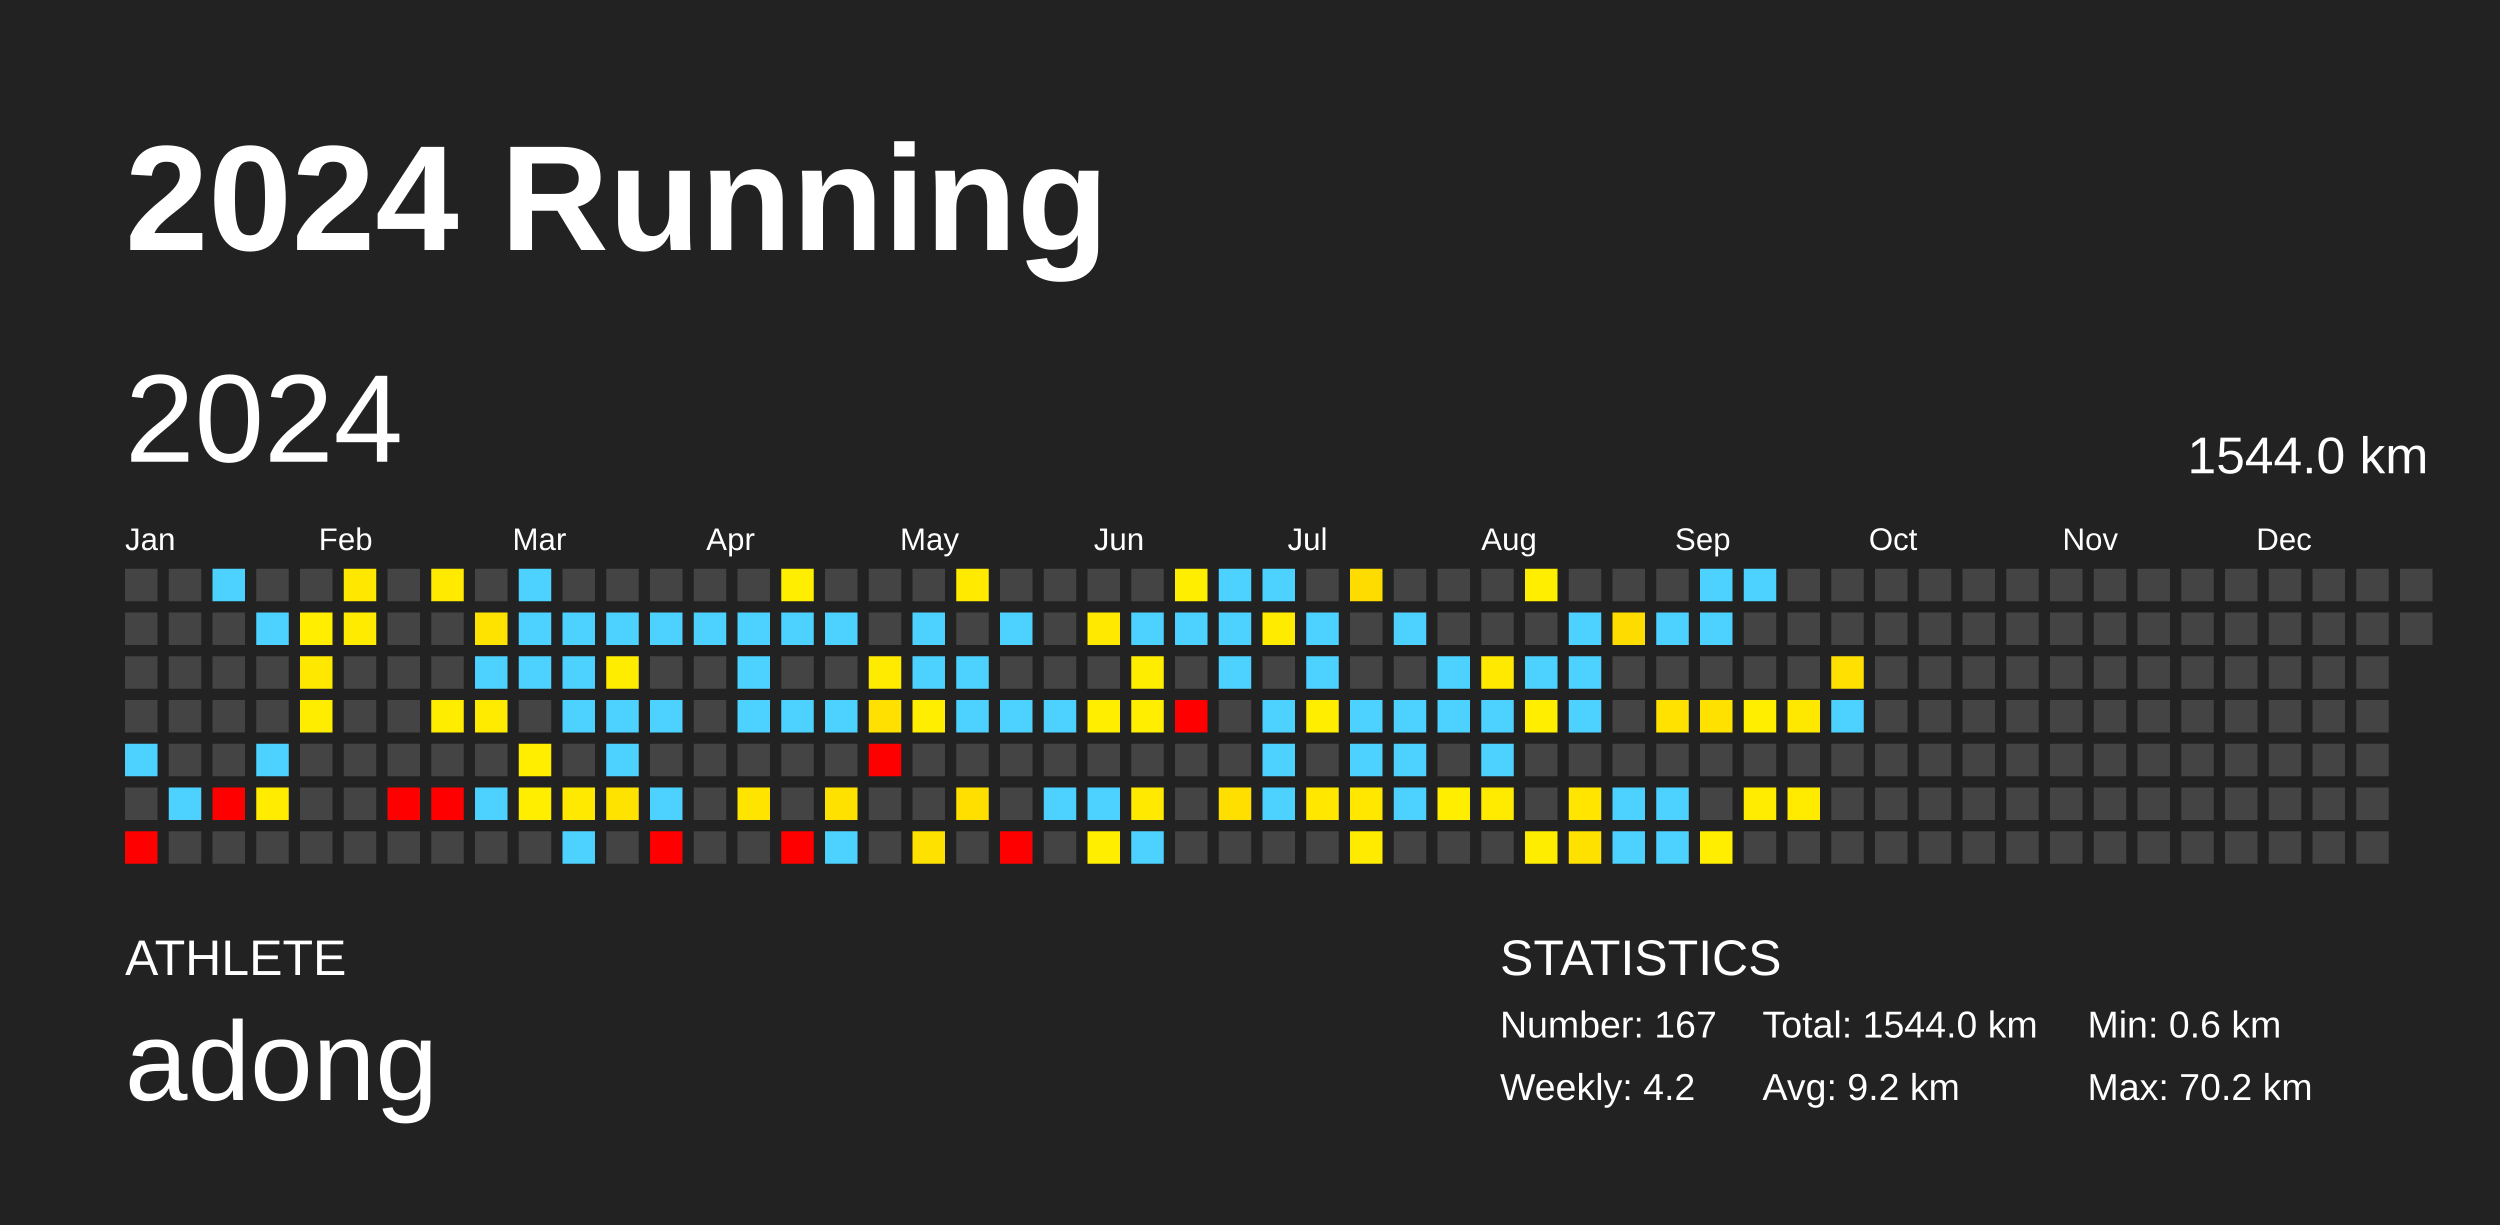
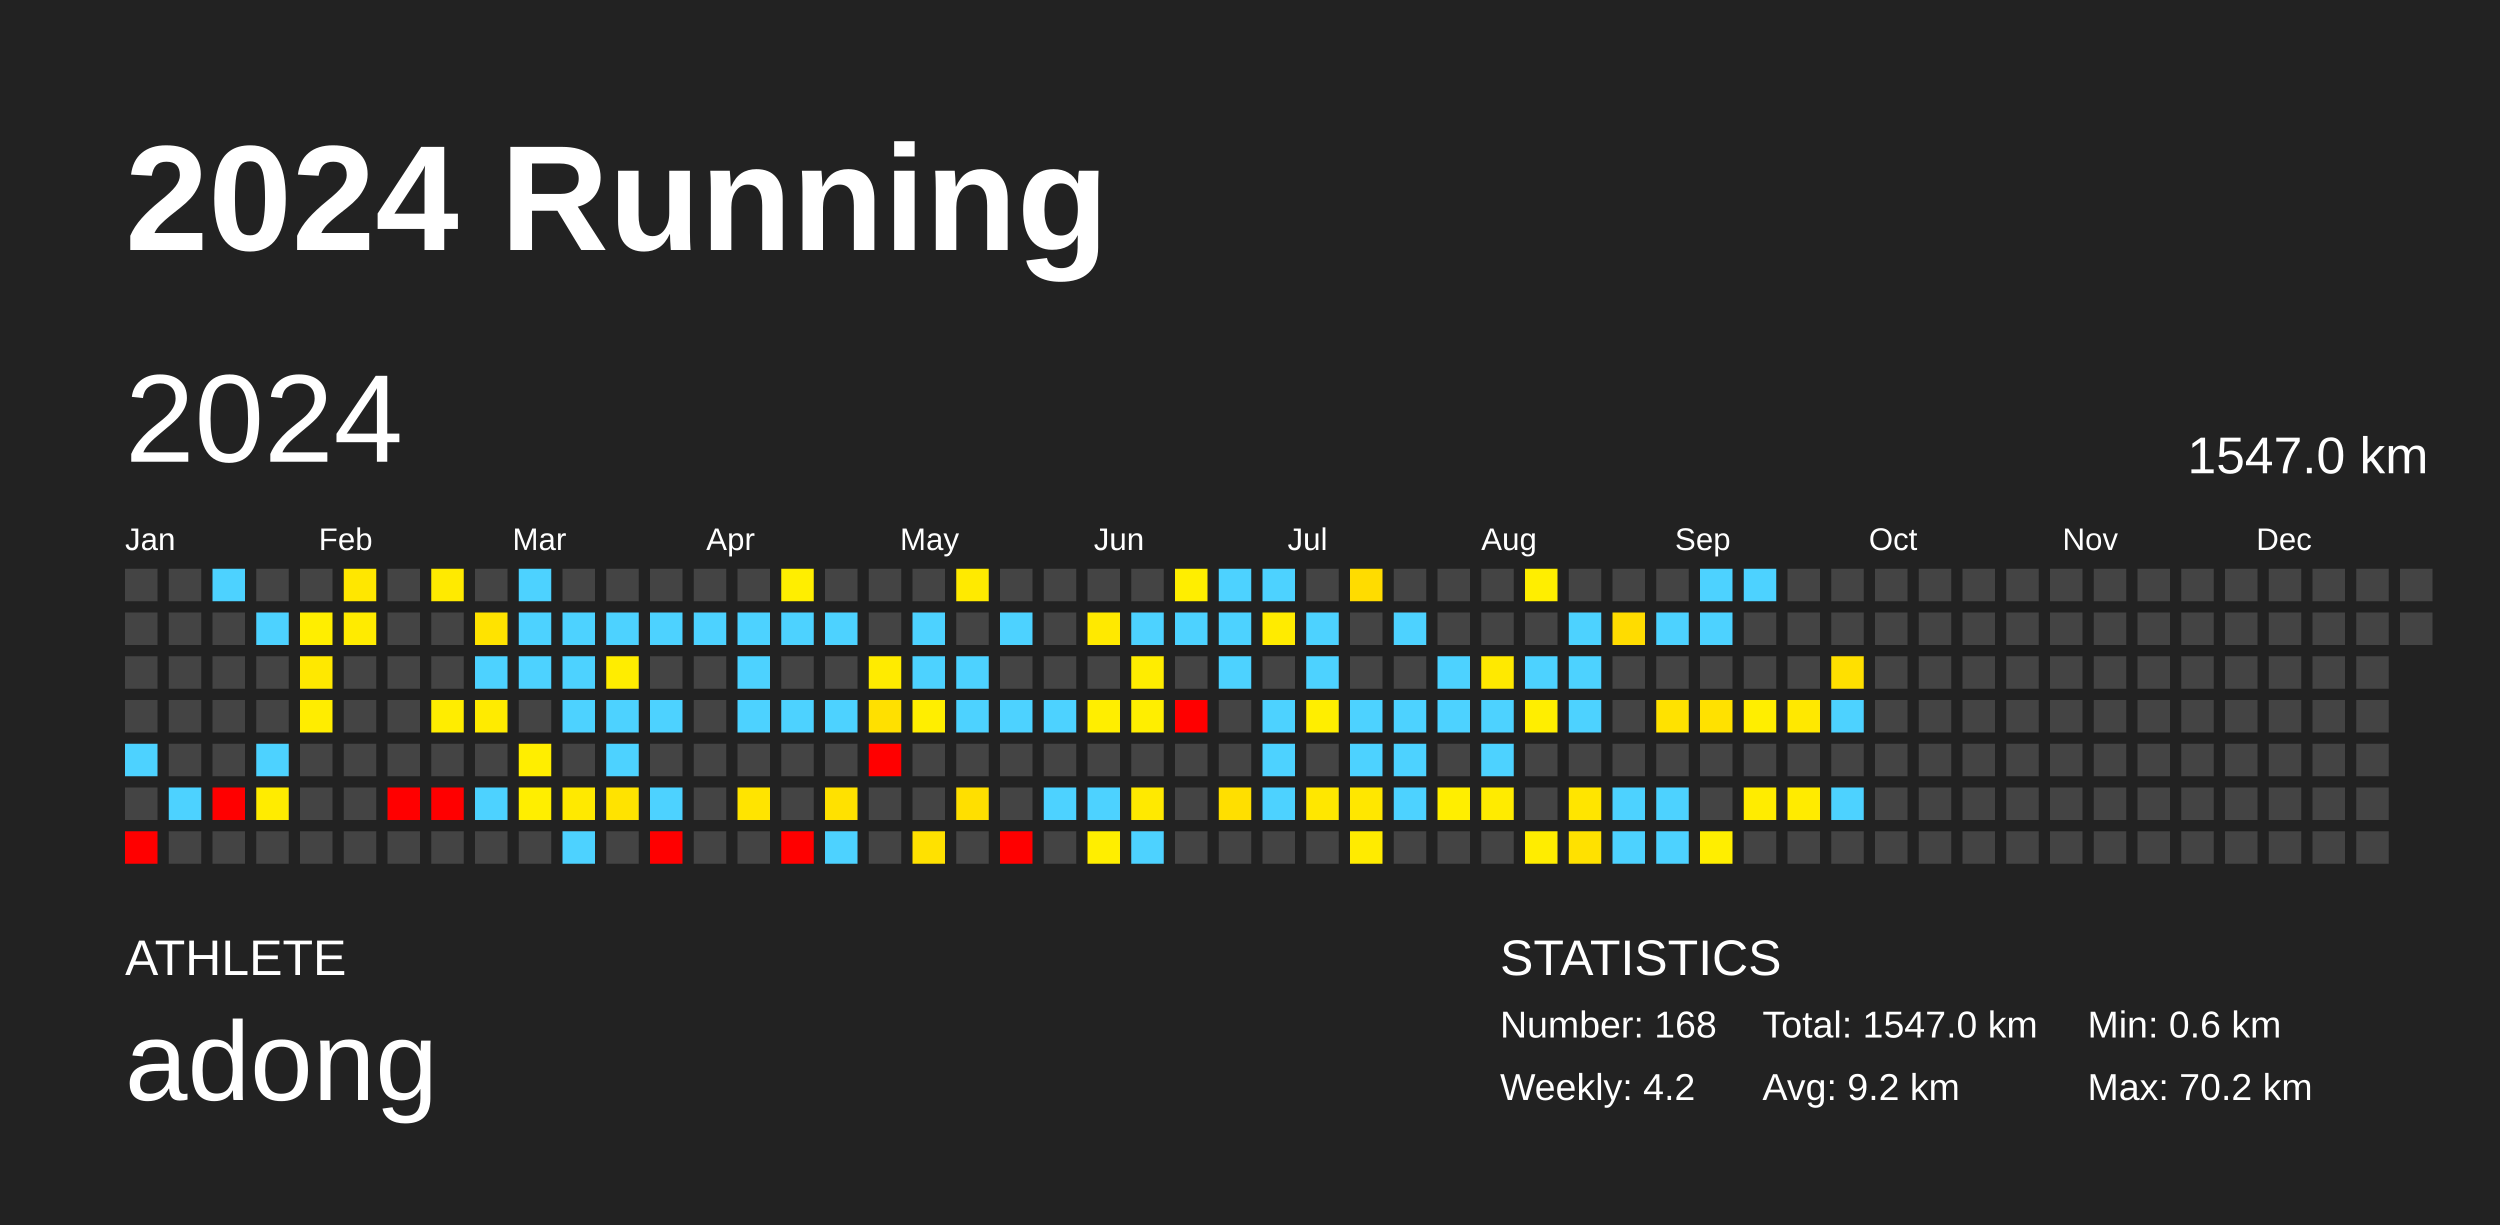
<svg xmlns="http://www.w3.org/2000/svg" baseProfile="full" height="98mm" version="1.1" viewBox="0,0,200,98" width="200mm">
  <defs />
  <rect fill="#222222" height="98" width="200" x="0" y="0" />
  <text fill="#FFFFFF" style="font-size:12px; font-family:Arial; font-weight:bold;" x="10" y="20">2024 Running</text>
  <text fill="#FFFFFF" style="font-size:4px; font-family:Arial" x="10" y="78">ATHLETE</text>
  <text fill="#FFFFFF" style="font-size:9px; font-family:Arial" x="10" y="88">adong</text>
  <text fill="#FFFFFF" style="font-size:4px; font-family:Arial" x="120" y="78">STATISTICS</text>
-   <text fill="#FFFFFF" style="font-size:3px; font-family:Arial" x="120" y="83">Number: 167</text>
+   <text fill="#FFFFFF" style="font-size:3px; font-family:Arial" x="120" y="83">Number: 168</text>
  <text fill="#FFFFFF" style="font-size:3px; font-family:Arial" x="120" y="88">Weekly: 4.2</text>
-   <text fill="#FFFFFF" style="font-size:3px; font-family:Arial" x="141" y="83">Total: 1544.0 km</text>
+   <text fill="#FFFFFF" style="font-size:3px; font-family:Arial" x="141" y="83">Total: 1547.0 km</text>
  <text fill="#FFFFFF" style="font-size:3px; font-family:Arial" x="141" y="88">Avg: 9.2 km</text>
  <text fill="#FFFFFF" style="font-size:3px; font-family:Arial" x="167" y="83">Min: 0.6 km</text>
  <text fill="#FFFFFF" style="font-size:3px; font-family:Arial" x="167" y="88">Max: 70.2 km</text>
  <text dominant-baseline="hanging" fill="#FFFFFF" style="font-size:10.0px; font-family:Arial;" x="10" y="30">2024</text>
-   <text dominant-baseline="hanging" fill="#FFFFFF" style="font-size:4.125px; font-family:Arial;" x="175" y="35">1544.0 km</text>
+   <text dominant-baseline="hanging" fill="#FFFFFF" style="font-size:4.125px; font-family:Arial;" x="175" y="35">1547.0 km</text>
  <text fill="#FFFFFF" style="font-size:2.5px; font-family:Arial" x="10.0" y="44">Jan</text>
  <text fill="#FFFFFF" style="font-size:2.5px; font-family:Arial" x="25.5" y="44">Feb</text>
  <text fill="#FFFFFF" style="font-size:2.5px; font-family:Arial" x="41.0" y="44">Mar</text>
  <text fill="#FFFFFF" style="font-size:2.5px; font-family:Arial" x="56.5" y="44">Apr</text>
  <text fill="#FFFFFF" style="font-size:2.5px; font-family:Arial" x="72.0" y="44">May</text>
  <text fill="#FFFFFF" style="font-size:2.5px; font-family:Arial" x="87.5" y="44">Jun</text>
  <text fill="#FFFFFF" style="font-size:2.5px; font-family:Arial" x="103.0" y="44">Jul</text>
  <text fill="#FFFFFF" style="font-size:2.5px; font-family:Arial" x="118.5" y="44">Aug</text>
  <text fill="#FFFFFF" style="font-size:2.5px; font-family:Arial" x="134.0" y="44">Sep</text>
  <text fill="#FFFFFF" style="font-size:2.5px; font-family:Arial" x="149.5" y="44">Oct</text>
  <text fill="#FFFFFF" style="font-size:2.5px; font-family:Arial" x="165.0" y="44">Nov</text>
  <text fill="#FFFFFF" style="font-size:2.5px; font-family:Arial" x="180.5" y="44">Dec</text>
  <rect fill="#444444" height="2.6" width="2.6" x="10.0" y="45.5" />
  <rect fill="#444444" height="2.6" width="2.6" x="10.0" y="49.0" />
  <rect fill="#444444" height="2.6" width="2.6" x="10.0" y="52.5" />
  <rect fill="#444444" height="2.6" width="2.6" x="10.0" y="56.0" />
  <rect fill="#4dd2ff" height="2.6" width="2.6" x="10.0" y="59.5" />
  <rect fill="#444444" height="2.6" width="2.6" x="10.0" y="63.0" />
  <rect fill="red" height="2.6" width="2.6" x="10.0" y="66.5" />
  <rect fill="#444444" height="2.6" width="2.6" x="13.5" y="45.5" />
  <rect fill="#444444" height="2.6" width="2.6" x="13.5" y="49.0" />
  <rect fill="#444444" height="2.6" width="2.6" x="13.5" y="52.5" />
  <rect fill="#444444" height="2.6" width="2.6" x="13.5" y="56.0" />
  <rect fill="#444444" height="2.6" width="2.6" x="13.5" y="59.5" />
  <rect fill="#4dd2ff" height="2.6" width="2.6" x="13.5" y="63.0" />
  <rect fill="#444444" height="2.6" width="2.6" x="13.5" y="66.5" />
  <rect fill="#4dd2ff" height="2.6" width="2.6" x="17.0" y="45.5" />
  <rect fill="#444444" height="2.6" width="2.6" x="17.0" y="49.0" />
  <rect fill="#444444" height="2.6" width="2.6" x="17.0" y="52.5" />
  <rect fill="#444444" height="2.6" width="2.6" x="17.0" y="56.0" />
  <rect fill="#444444" height="2.6" width="2.6" x="17.0" y="59.5" />
  <rect fill="red" height="2.6" width="2.6" x="17.0" y="63.0" />
  <rect fill="#444444" height="2.6" width="2.6" x="17.0" y="66.5" />
  <rect fill="#444444" height="2.6" width="2.6" x="20.5" y="45.5" />
  <rect fill="#4dd2ff" height="2.6" width="2.6" x="20.5" y="49.0" />
  <rect fill="#444444" height="2.6" width="2.6" x="20.5" y="52.5" />
  <rect fill="#444444" height="2.6" width="2.6" x="20.5" y="56.0" />
  <rect fill="#4dd2ff" height="2.6" width="2.6" x="20.5" y="59.5" />
  <rect fill="#ffec00" height="2.6" width="2.6" x="20.5" y="63.0" />
  <rect fill="#444444" height="2.6" width="2.6" x="20.5" y="66.5" />
  <rect fill="#444444" height="2.6" width="2.6" x="24.0" y="45.5" />
  <rect fill="#ffee00" height="2.6" width="2.6" x="24.0" y="49.0" />
  <rect fill="#ffe800" height="2.6" width="2.6" x="24.0" y="52.5" />
  <rect fill="#ffed00" height="2.6" width="2.6" x="24.0" y="56.0" />
  <rect fill="#444444" height="2.6" width="2.6" x="24.0" y="59.5" />
  <rect fill="#444444" height="2.6" width="2.6" x="24.0" y="63.0" />
  <rect fill="#444444" height="2.6" width="2.6" x="24.0" y="66.5" />
  <rect fill="#ffe700" height="2.6" width="2.6" x="27.5" y="45.5" />
  <rect fill="#ffeb00" height="2.6" width="2.6" x="27.5" y="49.0" />
  <rect fill="#444444" height="2.6" width="2.6" x="27.5" y="52.5" />
  <rect fill="#444444" height="2.6" width="2.6" x="27.5" y="56.0" />
  <rect fill="#444444" height="2.6" width="2.6" x="27.5" y="59.5" />
  <rect fill="#444444" height="2.6" width="2.6" x="27.5" y="63.0" />
  <rect fill="#444444" height="2.6" width="2.6" x="27.5" y="66.5" />
  <rect fill="#444444" height="2.6" width="2.6" x="31.0" y="45.5" />
  <rect fill="#444444" height="2.6" width="2.6" x="31.0" y="49.0" />
  <rect fill="#444444" height="2.6" width="2.6" x="31.0" y="52.5" />
  <rect fill="#444444" height="2.6" width="2.6" x="31.0" y="56.0" />
  <rect fill="#444444" height="2.6" width="2.6" x="31.0" y="59.5" />
  <rect fill="red" height="2.6" width="2.6" x="31.0" y="63.0" />
  <rect fill="#444444" height="2.6" width="2.6" x="31.0" y="66.5" />
  <rect fill="#ffea00" height="2.6" width="2.6" x="34.5" y="45.5" />
  <rect fill="#444444" height="2.6" width="2.6" x="34.5" y="49.0" />
  <rect fill="#444444" height="2.6" width="2.6" x="34.5" y="52.5" />
  <rect fill="#ffed00" height="2.6" width="2.6" x="34.5" y="56.0" />
  <rect fill="#444444" height="2.6" width="2.6" x="34.5" y="59.5" />
  <rect fill="red" height="2.6" width="2.6" x="34.5" y="63.0" />
  <rect fill="#444444" height="2.6" width="2.6" x="34.5" y="66.5" />
  <rect fill="#444444" height="2.6" width="2.6" x="38.0" y="45.5" />
  <rect fill="#ffe300" height="2.6" width="2.6" x="38.0" y="49.0" />
  <rect fill="#4dd2ff" height="2.6" width="2.6" x="38.0" y="52.5" />
  <rect fill="#ffeb00" height="2.6" width="2.6" x="38.0" y="56.0" />
  <rect fill="#444444" height="2.6" width="2.6" x="38.0" y="59.5" />
  <rect fill="#4dd2ff" height="2.6" width="2.6" x="38.0" y="63.0" />
  <rect fill="#444444" height="2.6" width="2.6" x="38.0" y="66.5" />
  <rect fill="#4dd2ff" height="2.6" width="2.6" x="41.5" y="45.5" />
  <rect fill="#4dd2ff" height="2.6" width="2.6" x="41.5" y="49.0" />
  <rect fill="#4dd2ff" height="2.6" width="2.6" x="41.5" y="52.5" />
  <rect fill="#444444" height="2.6" width="2.6" x="41.5" y="56.0" />
  <rect fill="#ffee00" height="2.6" width="2.6" x="41.5" y="59.5" />
  <rect fill="#ffee00" height="2.6" width="2.6" x="41.5" y="63.0" />
  <rect fill="#444444" height="2.6" width="2.6" x="41.5" y="66.5" />
  <rect fill="#444444" height="2.6" width="2.6" x="45.0" y="45.5" />
  <rect fill="#4dd2ff" height="2.6" width="2.6" x="45.0" y="49.0" />
  <rect fill="#4dd2ff" height="2.6" width="2.6" x="45.0" y="52.5" />
  <rect fill="#4dd2ff" height="2.6" width="2.6" x="45.0" y="56.0" />
  <rect fill="#444444" height="2.6" width="2.6" x="45.0" y="59.5" />
  <rect fill="#ffe900" height="2.6" width="2.6" x="45.0" y="63.0" />
  <rect fill="#4dd2ff" height="2.6" width="2.6" x="45.0" y="66.5" />
  <rect fill="#444444" height="2.6" width="2.6" x="48.5" y="45.5" />
  <rect fill="#4dd2ff" height="2.6" width="2.6" x="48.5" y="49.0" />
  <rect fill="#ffed00" height="2.6" width="2.6" x="48.5" y="52.5" />
  <rect fill="#4dd2ff" height="2.6" width="2.6" x="48.5" y="56.0" />
  <rect fill="#4dd2ff" height="2.6" width="2.6" x="48.5" y="59.5" />
  <rect fill="#ffe300" height="2.6" width="2.6" x="48.5" y="63.0" />
  <rect fill="#444444" height="2.6" width="2.6" x="48.5" y="66.5" />
  <rect fill="#444444" height="2.6" width="2.6" x="52.0" y="45.5" />
  <rect fill="#4dd2ff" height="2.6" width="2.6" x="52.0" y="49.0" />
  <rect fill="#444444" height="2.6" width="2.6" x="52.0" y="52.5" />
  <rect fill="#4dd2ff" height="2.6" width="2.6" x="52.0" y="56.0" />
  <rect fill="#444444" height="2.6" width="2.6" x="52.0" y="59.5" />
  <rect fill="#4dd2ff" height="2.6" width="2.6" x="52.0" y="63.0" />
  <rect fill="red" height="2.6" width="2.6" x="52.0" y="66.5" />
  <rect fill="#444444" height="2.6" width="2.6" x="55.5" y="45.5" />
  <rect fill="#4dd2ff" height="2.6" width="2.6" x="55.5" y="49.0" />
  <rect fill="#444444" height="2.6" width="2.6" x="55.5" y="52.5" />
  <rect fill="#444444" height="2.6" width="2.6" x="55.5" y="56.0" />
  <rect fill="#444444" height="2.6" width="2.6" x="55.5" y="59.5" />
  <rect fill="#444444" height="2.6" width="2.6" x="55.5" y="63.0" />
  <rect fill="#444444" height="2.6" width="2.6" x="55.5" y="66.5" />
  <rect fill="#444444" height="2.6" width="2.6" x="59.0" y="45.5" />
  <rect fill="#4dd2ff" height="2.6" width="2.6" x="59.0" y="49.0" />
  <rect fill="#4dd2ff" height="2.6" width="2.6" x="59.0" y="52.5" />
  <rect fill="#4dd2ff" height="2.6" width="2.6" x="59.0" y="56.0" />
  <rect fill="#444444" height="2.6" width="2.6" x="59.0" y="59.5" />
  <rect fill="#ffe400" height="2.6" width="2.6" x="59.0" y="63.0" />
  <rect fill="#444444" height="2.6" width="2.6" x="59.0" y="66.5" />
  <rect fill="#ffee00" height="2.6" width="2.6" x="62.5" y="45.5" />
  <rect fill="#4dd2ff" height="2.6" width="2.6" x="62.5" y="49.0" />
  <rect fill="#444444" height="2.6" width="2.6" x="62.5" y="52.5" />
  <rect fill="#4dd2ff" height="2.6" width="2.6" x="62.5" y="56.0" />
  <rect fill="#444444" height="2.6" width="2.6" x="62.5" y="59.5" />
  <rect fill="#444444" height="2.6" width="2.6" x="62.5" y="63.0" />
  <rect fill="red" height="2.6" width="2.6" x="62.5" y="66.5" />
  <rect fill="#444444" height="2.6" width="2.6" x="66.0" y="45.5" />
  <rect fill="#4dd2ff" height="2.6" width="2.6" x="66.0" y="49.0" />
  <rect fill="#444444" height="2.6" width="2.6" x="66.0" y="52.5" />
  <rect fill="#4dd2ff" height="2.6" width="2.6" x="66.0" y="56.0" />
  <rect fill="#444444" height="2.6" width="2.6" x="66.0" y="59.5" />
  <rect fill="#ffe100" height="2.6" width="2.6" x="66.0" y="63.0" />
  <rect fill="#4dd2ff" height="2.6" width="2.6" x="66.0" y="66.5" />
  <rect fill="#444444" height="2.6" width="2.6" x="69.5" y="45.5" />
  <rect fill="#444444" height="2.6" width="2.6" x="69.5" y="49.0" />
  <rect fill="#ffeb00" height="2.6" width="2.6" x="69.5" y="52.5" />
  <rect fill="#ffe000" height="2.6" width="2.6" x="69.5" y="56.0" />
  <rect fill="red" height="2.6" width="2.6" x="69.5" y="59.5" />
  <rect fill="#444444" height="2.6" width="2.6" x="69.5" y="63.0" />
  <rect fill="#444444" height="2.6" width="2.6" x="69.5" y="66.5" />
  <rect fill="#444444" height="2.6" width="2.6" x="73.0" y="45.5" />
  <rect fill="#4dd2ff" height="2.6" width="2.6" x="73.0" y="49.0" />
  <rect fill="#4dd2ff" height="2.6" width="2.6" x="73.0" y="52.5" />
  <rect fill="#ffee00" height="2.6" width="2.6" x="73.0" y="56.0" />
  <rect fill="#444444" height="2.6" width="2.6" x="73.0" y="59.5" />
  <rect fill="#444444" height="2.6" width="2.6" x="73.0" y="63.0" />
  <rect fill="#ffe100" height="2.6" width="2.6" x="73.0" y="66.5" />
  <rect fill="#ffea00" height="2.6" width="2.6" x="76.5" y="45.5" />
  <rect fill="#444444" height="2.6" width="2.6" x="76.5" y="49.0" />
  <rect fill="#4dd2ff" height="2.6" width="2.6" x="76.5" y="52.5" />
  <rect fill="#4dd2ff" height="2.6" width="2.6" x="76.5" y="56.0" />
  <rect fill="#444444" height="2.6" width="2.6" x="76.5" y="59.5" />
  <rect fill="#ffdf00" height="2.6" width="2.6" x="76.5" y="63.0" />
  <rect fill="#444444" height="2.6" width="2.6" x="76.5" y="66.5" />
  <rect fill="#444444" height="2.6" width="2.6" x="80.0" y="45.5" />
  <rect fill="#4dd2ff" height="2.6" width="2.6" x="80.0" y="49.0" />
  <rect fill="#444444" height="2.6" width="2.6" x="80.0" y="52.5" />
  <rect fill="#4dd2ff" height="2.6" width="2.6" x="80.0" y="56.0" />
  <rect fill="#444444" height="2.6" width="2.6" x="80.0" y="59.5" />
  <rect fill="#444444" height="2.6" width="2.6" x="80.0" y="63.0" />
  <rect fill="red" height="2.6" width="2.6" x="80.0" y="66.5" />
  <rect fill="#444444" height="2.6" width="2.6" x="83.5" y="45.5" />
  <rect fill="#444444" height="2.6" width="2.6" x="83.5" y="49.0" />
  <rect fill="#444444" height="2.6" width="2.6" x="83.5" y="52.5" />
  <rect fill="#4dd2ff" height="2.6" width="2.6" x="83.5" y="56.0" />
  <rect fill="#444444" height="2.6" width="2.6" x="83.5" y="59.5" />
  <rect fill="#4dd2ff" height="2.6" width="2.6" x="83.5" y="63.0" />
  <rect fill="#444444" height="2.6" width="2.6" x="83.5" y="66.5" />
  <rect fill="#444444" height="2.6" width="2.6" x="87.0" y="45.5" />
  <rect fill="#ffe900" height="2.6" width="2.6" x="87.0" y="49.0" />
  <rect fill="#444444" height="2.6" width="2.6" x="87.0" y="52.5" />
  <rect fill="#ffee00" height="2.6" width="2.6" x="87.0" y="56.0" />
  <rect fill="#444444" height="2.6" width="2.6" x="87.0" y="59.5" />
  <rect fill="#4dd2ff" height="2.6" width="2.6" x="87.0" y="63.0" />
  <rect fill="#ffee00" height="2.6" width="2.6" x="87.0" y="66.5" />
  <rect fill="#444444" height="2.6" width="2.6" x="90.5" y="45.5" />
  <rect fill="#4dd2ff" height="2.6" width="2.6" x="90.5" y="49.0" />
  <rect fill="#ffed00" height="2.6" width="2.6" x="90.5" y="52.5" />
  <rect fill="#ffee00" height="2.6" width="2.6" x="90.5" y="56.0" />
  <rect fill="#444444" height="2.6" width="2.6" x="90.5" y="59.5" />
  <rect fill="#ffe900" height="2.6" width="2.6" x="90.5" y="63.0" />
  <rect fill="#4dd2ff" height="2.6" width="2.6" x="90.5" y="66.5" />
  <rect fill="#ffee00" height="2.6" width="2.6" x="94.0" y="45.5" />
  <rect fill="#4dd2ff" height="2.6" width="2.6" x="94.0" y="49.0" />
  <rect fill="#444444" height="2.6" width="2.6" x="94.0" y="52.5" />
  <rect fill="red" height="2.6" width="2.6" x="94.0" y="56.0" />
  <rect fill="#444444" height="2.6" width="2.6" x="94.0" y="59.5" />
  <rect fill="#444444" height="2.6" width="2.6" x="94.0" y="63.0" />
  <rect fill="#444444" height="2.6" width="2.6" x="94.0" y="66.5" />
  <rect fill="#4dd2ff" height="2.6" width="2.6" x="97.5" y="45.5" />
  <rect fill="#4dd2ff" height="2.6" width="2.6" x="97.5" y="49.0" />
  <rect fill="#4dd2ff" height="2.6" width="2.6" x="97.5" y="52.5" />
  <rect fill="#444444" height="2.6" width="2.6" x="97.5" y="56.0" />
  <rect fill="#444444" height="2.6" width="2.6" x="97.5" y="59.5" />
  <rect fill="#ffdf00" height="2.6" width="2.6" x="97.5" y="63.0" />
  <rect fill="#444444" height="2.6" width="2.6" x="97.5" y="66.5" />
  <rect fill="#4dd2ff" height="2.6" width="2.6" x="101.0" y="45.5" />
  <rect fill="#ffeb00" height="2.6" width="2.6" x="101.0" y="49.0" />
  <rect fill="#444444" height="2.6" width="2.6" x="101.0" y="52.5" />
  <rect fill="#4dd2ff" height="2.6" width="2.6" x="101.0" y="56.0" />
  <rect fill="#4dd2ff" height="2.6" width="2.6" x="101.0" y="59.5" />
  <rect fill="#4dd2ff" height="2.6" width="2.6" x="101.0" y="63.0" />
  <rect fill="#444444" height="2.6" width="2.6" x="101.0" y="66.5" />
  <rect fill="#444444" height="2.6" width="2.6" x="104.5" y="45.5" />
  <rect fill="#4dd2ff" height="2.6" width="2.6" x="104.5" y="49.0" />
  <rect fill="#4dd2ff" height="2.6" width="2.6" x="104.5" y="52.5" />
  <rect fill="#ffee00" height="2.6" width="2.6" x="104.5" y="56.0" />
  <rect fill="#444444" height="2.6" width="2.6" x="104.5" y="59.5" />
  <rect fill="#ffe700" height="2.6" width="2.6" x="104.5" y="63.0" />
  <rect fill="#444444" height="2.6" width="2.6" x="104.5" y="66.5" />
  <rect fill="#ffdc00" height="2.6" width="2.6" x="108.0" y="45.5" />
  <rect fill="#444444" height="2.6" width="2.6" x="108.0" y="49.0" />
  <rect fill="#444444" height="2.6" width="2.6" x="108.0" y="52.5" />
  <rect fill="#4dd2ff" height="2.6" width="2.6" x="108.0" y="56.0" />
  <rect fill="#4dd2ff" height="2.6" width="2.6" x="108.0" y="59.5" />
  <rect fill="#ffe700" height="2.6" width="2.6" x="108.0" y="63.0" />
  <rect fill="#ffeb00" height="2.6" width="2.6" x="108.0" y="66.5" />
  <rect fill="#444444" height="2.6" width="2.6" x="111.5" y="45.5" />
  <rect fill="#4dd2ff" height="2.6" width="2.6" x="111.5" y="49.0" />
  <rect fill="#444444" height="2.6" width="2.6" x="111.5" y="52.5" />
  <rect fill="#4dd2ff" height="2.6" width="2.6" x="111.5" y="56.0" />
  <rect fill="#4dd2ff" height="2.6" width="2.6" x="111.5" y="59.5" />
  <rect fill="#4dd2ff" height="2.6" width="2.6" x="111.5" y="63.0" />
  <rect fill="#444444" height="2.6" width="2.6" x="111.5" y="66.5" />
  <rect fill="#444444" height="2.6" width="2.6" x="115.0" y="45.5" />
  <rect fill="#444444" height="2.6" width="2.6" x="115.0" y="49.0" />
  <rect fill="#4dd2ff" height="2.6" width="2.6" x="115.0" y="52.5" />
  <rect fill="#4dd2ff" height="2.6" width="2.6" x="115.0" y="56.0" />
  <rect fill="#444444" height="2.6" width="2.6" x="115.0" y="59.5" />
  <rect fill="#ffee00" height="2.6" width="2.6" x="115.0" y="63.0" />
  <rect fill="#444444" height="2.6" width="2.6" x="115.0" y="66.5" />
  <rect fill="#444444" height="2.6" width="2.6" x="118.5" y="45.5" />
  <rect fill="#444444" height="2.6" width="2.6" x="118.5" y="49.0" />
  <rect fill="#ffe900" height="2.6" width="2.6" x="118.5" y="52.5" />
  <rect fill="#4dd2ff" height="2.6" width="2.6" x="118.5" y="56.0" />
  <rect fill="#4dd2ff" height="2.6" width="2.6" x="118.5" y="59.5" />
  <rect fill="#ffeb00" height="2.6" width="2.6" x="118.5" y="63.0" />
  <rect fill="#444444" height="2.6" width="2.6" x="118.5" y="66.5" />
  <rect fill="#ffee00" height="2.6" width="2.6" x="122.0" y="45.5" />
  <rect fill="#444444" height="2.6" width="2.6" x="122.0" y="49.0" />
  <rect fill="#4dd2ff" height="2.6" width="2.6" x="122.0" y="52.5" />
  <rect fill="#ffee00" height="2.6" width="2.6" x="122.0" y="56.0" />
  <rect fill="#444444" height="2.6" width="2.6" x="122.0" y="59.5" />
  <rect fill="#444444" height="2.6" width="2.6" x="122.0" y="63.0" />
  <rect fill="#ffed00" height="2.6" width="2.6" x="122.0" y="66.5" />
  <rect fill="#444444" height="2.6" width="2.6" x="125.5" y="45.5" />
  <rect fill="#4dd2ff" height="2.6" width="2.6" x="125.5" y="49.0" />
  <rect fill="#4dd2ff" height="2.6" width="2.6" x="125.5" y="52.5" />
  <rect fill="#4dd2ff" height="2.6" width="2.6" x="125.5" y="56.0" />
  <rect fill="#444444" height="2.6" width="2.6" x="125.5" y="59.5" />
  <rect fill="#ffe500" height="2.6" width="2.6" x="125.5" y="63.0" />
  <rect fill="#ffe100" height="2.6" width="2.6" x="125.5" y="66.5" />
  <rect fill="#444444" height="2.6" width="2.6" x="129.0" y="45.5" />
  <rect fill="#ffdc00" height="2.6" width="2.6" x="129.0" y="49.0" />
  <rect fill="#444444" height="2.6" width="2.6" x="129.0" y="52.5" />
  <rect fill="#444444" height="2.6" width="2.6" x="129.0" y="56.0" />
  <rect fill="#444444" height="2.6" width="2.6" x="129.0" y="59.5" />
  <rect fill="#4dd2ff" height="2.6" width="2.6" x="129.0" y="63.0" />
  <rect fill="#4dd2ff" height="2.6" width="2.6" x="129.0" y="66.5" />
  <rect fill="#444444" height="2.6" width="2.6" x="132.5" y="45.5" />
  <rect fill="#4dd2ff" height="2.6" width="2.6" x="132.5" y="49.0" />
  <rect fill="#444444" height="2.6" width="2.6" x="132.5" y="52.5" />
  <rect fill="#ffe200" height="2.6" width="2.6" x="132.5" y="56.0" />
  <rect fill="#444444" height="2.6" width="2.6" x="132.5" y="59.5" />
  <rect fill="#4dd2ff" height="2.6" width="2.6" x="132.5" y="63.0" />
  <rect fill="#4dd2ff" height="2.6" width="2.6" x="132.5" y="66.5" />
  <rect fill="#4dd2ff" height="2.6" width="2.6" x="136.0" y="45.5" />
  <rect fill="#4dd2ff" height="2.6" width="2.6" x="136.0" y="49.0" />
  <rect fill="#444444" height="2.6" width="2.6" x="136.0" y="52.5" />
  <rect fill="#ffe100" height="2.6" width="2.6" x="136.0" y="56.0" />
  <rect fill="#444444" height="2.6" width="2.6" x="136.0" y="59.5" />
  <rect fill="#444444" height="2.6" width="2.6" x="136.0" y="63.0" />
  <rect fill="#ffee00" height="2.6" width="2.6" x="136.0" y="66.5" />
  <rect fill="#4dd2ff" height="2.6" width="2.6" x="139.5" y="45.5" />
  <rect fill="#444444" height="2.6" width="2.6" x="139.5" y="49.0" />
  <rect fill="#444444" height="2.6" width="2.6" x="139.5" y="52.5" />
  <rect fill="#ffee00" height="2.6" width="2.6" x="139.5" y="56.0" />
  <rect fill="#444444" height="2.6" width="2.6" x="139.5" y="59.5" />
  <rect fill="#ffec00" height="2.6" width="2.6" x="139.5" y="63.0" />
  <rect fill="#444444" height="2.6" width="2.6" x="139.5" y="66.5" />
  <rect fill="#444444" height="2.6" width="2.6" x="143.0" y="45.5" />
  <rect fill="#444444" height="2.6" width="2.6" x="143.0" y="49.0" />
  <rect fill="#444444" height="2.6" width="2.6" x="143.0" y="52.5" />
  <rect fill="#ffe800" height="2.6" width="2.6" x="143.0" y="56.0" />
  <rect fill="#444444" height="2.6" width="2.6" x="143.0" y="59.5" />
  <rect fill="#ffeb00" height="2.6" width="2.6" x="143.0" y="63.0" />
  <rect fill="#444444" height="2.6" width="2.6" x="143.0" y="66.5" />
  <rect fill="#444444" height="2.6" width="2.6" x="146.5" y="45.5" />
  <rect fill="#444444" height="2.6" width="2.6" x="146.5" y="49.0" />
  <rect fill="#ffe000" height="2.6" width="2.6" x="146.5" y="52.5" />
  <rect fill="#4dd2ff" height="2.6" width="2.6" x="146.5" y="56.0" />
  <rect fill="#444444" height="2.6" width="2.6" x="146.5" y="59.5" />
-   <rect fill="#444444" height="2.6" width="2.6" x="146.5" y="63.0" />
+   <rect fill="#4dd2ff" height="2.6" width="2.6" x="146.5" y="63.0" />
  <rect fill="#444444" height="2.6" width="2.6" x="146.5" y="66.5" />
  <rect fill="#444444" height="2.6" width="2.6" x="150.0" y="45.5" />
  <rect fill="#444444" height="2.6" width="2.6" x="150.0" y="49.0" />
  <rect fill="#444444" height="2.6" width="2.6" x="150.0" y="52.5" />
  <rect fill="#444444" height="2.6" width="2.6" x="150.0" y="56.0" />
  <rect fill="#444444" height="2.6" width="2.6" x="150.0" y="59.5" />
  <rect fill="#444444" height="2.6" width="2.6" x="150.0" y="63.0" />
  <rect fill="#444444" height="2.6" width="2.6" x="150.0" y="66.5" />
  <rect fill="#444444" height="2.6" width="2.6" x="153.5" y="45.5" />
  <rect fill="#444444" height="2.6" width="2.6" x="153.5" y="49.0" />
  <rect fill="#444444" height="2.6" width="2.6" x="153.5" y="52.5" />
  <rect fill="#444444" height="2.6" width="2.6" x="153.5" y="56.0" />
  <rect fill="#444444" height="2.6" width="2.6" x="153.5" y="59.5" />
  <rect fill="#444444" height="2.6" width="2.6" x="153.5" y="63.0" />
  <rect fill="#444444" height="2.6" width="2.6" x="153.5" y="66.5" />
  <rect fill="#444444" height="2.6" width="2.6" x="157.0" y="45.5" />
  <rect fill="#444444" height="2.6" width="2.6" x="157.0" y="49.0" />
  <rect fill="#444444" height="2.6" width="2.6" x="157.0" y="52.5" />
  <rect fill="#444444" height="2.6" width="2.6" x="157.0" y="56.0" />
  <rect fill="#444444" height="2.6" width="2.6" x="157.0" y="59.5" />
  <rect fill="#444444" height="2.6" width="2.6" x="157.0" y="63.0" />
  <rect fill="#444444" height="2.6" width="2.6" x="157.0" y="66.5" />
  <rect fill="#444444" height="2.6" width="2.6" x="160.5" y="45.5" />
  <rect fill="#444444" height="2.6" width="2.6" x="160.5" y="49.0" />
  <rect fill="#444444" height="2.6" width="2.6" x="160.5" y="52.5" />
  <rect fill="#444444" height="2.6" width="2.6" x="160.5" y="56.0" />
  <rect fill="#444444" height="2.6" width="2.6" x="160.5" y="59.5" />
  <rect fill="#444444" height="2.6" width="2.6" x="160.5" y="63.0" />
  <rect fill="#444444" height="2.6" width="2.6" x="160.5" y="66.5" />
  <rect fill="#444444" height="2.6" width="2.6" x="164.0" y="45.5" />
  <rect fill="#444444" height="2.6" width="2.6" x="164.0" y="49.0" />
  <rect fill="#444444" height="2.6" width="2.6" x="164.0" y="52.5" />
  <rect fill="#444444" height="2.6" width="2.6" x="164.0" y="56.0" />
  <rect fill="#444444" height="2.6" width="2.6" x="164.0" y="59.5" />
  <rect fill="#444444" height="2.6" width="2.6" x="164.0" y="63.0" />
  <rect fill="#444444" height="2.6" width="2.6" x="164.0" y="66.5" />
  <rect fill="#444444" height="2.6" width="2.6" x="167.5" y="45.5" />
  <rect fill="#444444" height="2.6" width="2.6" x="167.5" y="49.0" />
  <rect fill="#444444" height="2.6" width="2.6" x="167.5" y="52.5" />
  <rect fill="#444444" height="2.6" width="2.6" x="167.5" y="56.0" />
  <rect fill="#444444" height="2.6" width="2.6" x="167.5" y="59.5" />
  <rect fill="#444444" height="2.6" width="2.6" x="167.5" y="63.0" />
  <rect fill="#444444" height="2.6" width="2.6" x="167.5" y="66.5" />
  <rect fill="#444444" height="2.6" width="2.6" x="171.0" y="45.5" />
  <rect fill="#444444" height="2.6" width="2.6" x="171.0" y="49.0" />
  <rect fill="#444444" height="2.6" width="2.6" x="171.0" y="52.5" />
  <rect fill="#444444" height="2.6" width="2.6" x="171.0" y="56.0" />
  <rect fill="#444444" height="2.6" width="2.6" x="171.0" y="59.5" />
  <rect fill="#444444" height="2.6" width="2.6" x="171.0" y="63.0" />
  <rect fill="#444444" height="2.6" width="2.6" x="171.0" y="66.5" />
  <rect fill="#444444" height="2.6" width="2.6" x="174.5" y="45.5" />
  <rect fill="#444444" height="2.6" width="2.6" x="174.5" y="49.0" />
  <rect fill="#444444" height="2.6" width="2.6" x="174.5" y="52.5" />
  <rect fill="#444444" height="2.6" width="2.6" x="174.5" y="56.0" />
  <rect fill="#444444" height="2.6" width="2.6" x="174.5" y="59.5" />
  <rect fill="#444444" height="2.6" width="2.6" x="174.5" y="63.0" />
  <rect fill="#444444" height="2.6" width="2.6" x="174.5" y="66.5" />
  <rect fill="#444444" height="2.6" width="2.6" x="178.0" y="45.5" />
  <rect fill="#444444" height="2.6" width="2.6" x="178.0" y="49.0" />
  <rect fill="#444444" height="2.6" width="2.6" x="178.0" y="52.5" />
  <rect fill="#444444" height="2.6" width="2.6" x="178.0" y="56.0" />
  <rect fill="#444444" height="2.6" width="2.6" x="178.0" y="59.5" />
  <rect fill="#444444" height="2.6" width="2.6" x="178.0" y="63.0" />
  <rect fill="#444444" height="2.6" width="2.6" x="178.0" y="66.5" />
  <rect fill="#444444" height="2.6" width="2.6" x="181.5" y="45.5" />
  <rect fill="#444444" height="2.6" width="2.6" x="181.5" y="49.0" />
  <rect fill="#444444" height="2.6" width="2.6" x="181.5" y="52.5" />
  <rect fill="#444444" height="2.6" width="2.6" x="181.5" y="56.0" />
  <rect fill="#444444" height="2.6" width="2.6" x="181.5" y="59.5" />
  <rect fill="#444444" height="2.6" width="2.6" x="181.5" y="63.0" />
  <rect fill="#444444" height="2.6" width="2.6" x="181.5" y="66.5" />
  <rect fill="#444444" height="2.6" width="2.6" x="185.0" y="45.5" />
  <rect fill="#444444" height="2.6" width="2.6" x="185.0" y="49.0" />
  <rect fill="#444444" height="2.6" width="2.6" x="185.0" y="52.5" />
  <rect fill="#444444" height="2.6" width="2.6" x="185.0" y="56.0" />
  <rect fill="#444444" height="2.6" width="2.6" x="185.0" y="59.5" />
  <rect fill="#444444" height="2.6" width="2.6" x="185.0" y="63.0" />
  <rect fill="#444444" height="2.6" width="2.6" x="185.0" y="66.5" />
  <rect fill="#444444" height="2.6" width="2.6" x="188.5" y="45.5" />
  <rect fill="#444444" height="2.6" width="2.6" x="188.5" y="49.0" />
  <rect fill="#444444" height="2.6" width="2.6" x="188.5" y="52.5" />
  <rect fill="#444444" height="2.6" width="2.6" x="188.5" y="56.0" />
  <rect fill="#444444" height="2.6" width="2.6" x="188.5" y="59.5" />
  <rect fill="#444444" height="2.6" width="2.6" x="188.5" y="63.0" />
  <rect fill="#444444" height="2.6" width="2.6" x="188.5" y="66.5" />
  <rect fill="#444444" height="2.6" width="2.6" x="192.0" y="45.5" />
  <rect fill="#444444" height="2.6" width="2.6" x="192.0" y="49.0" />
</svg>
